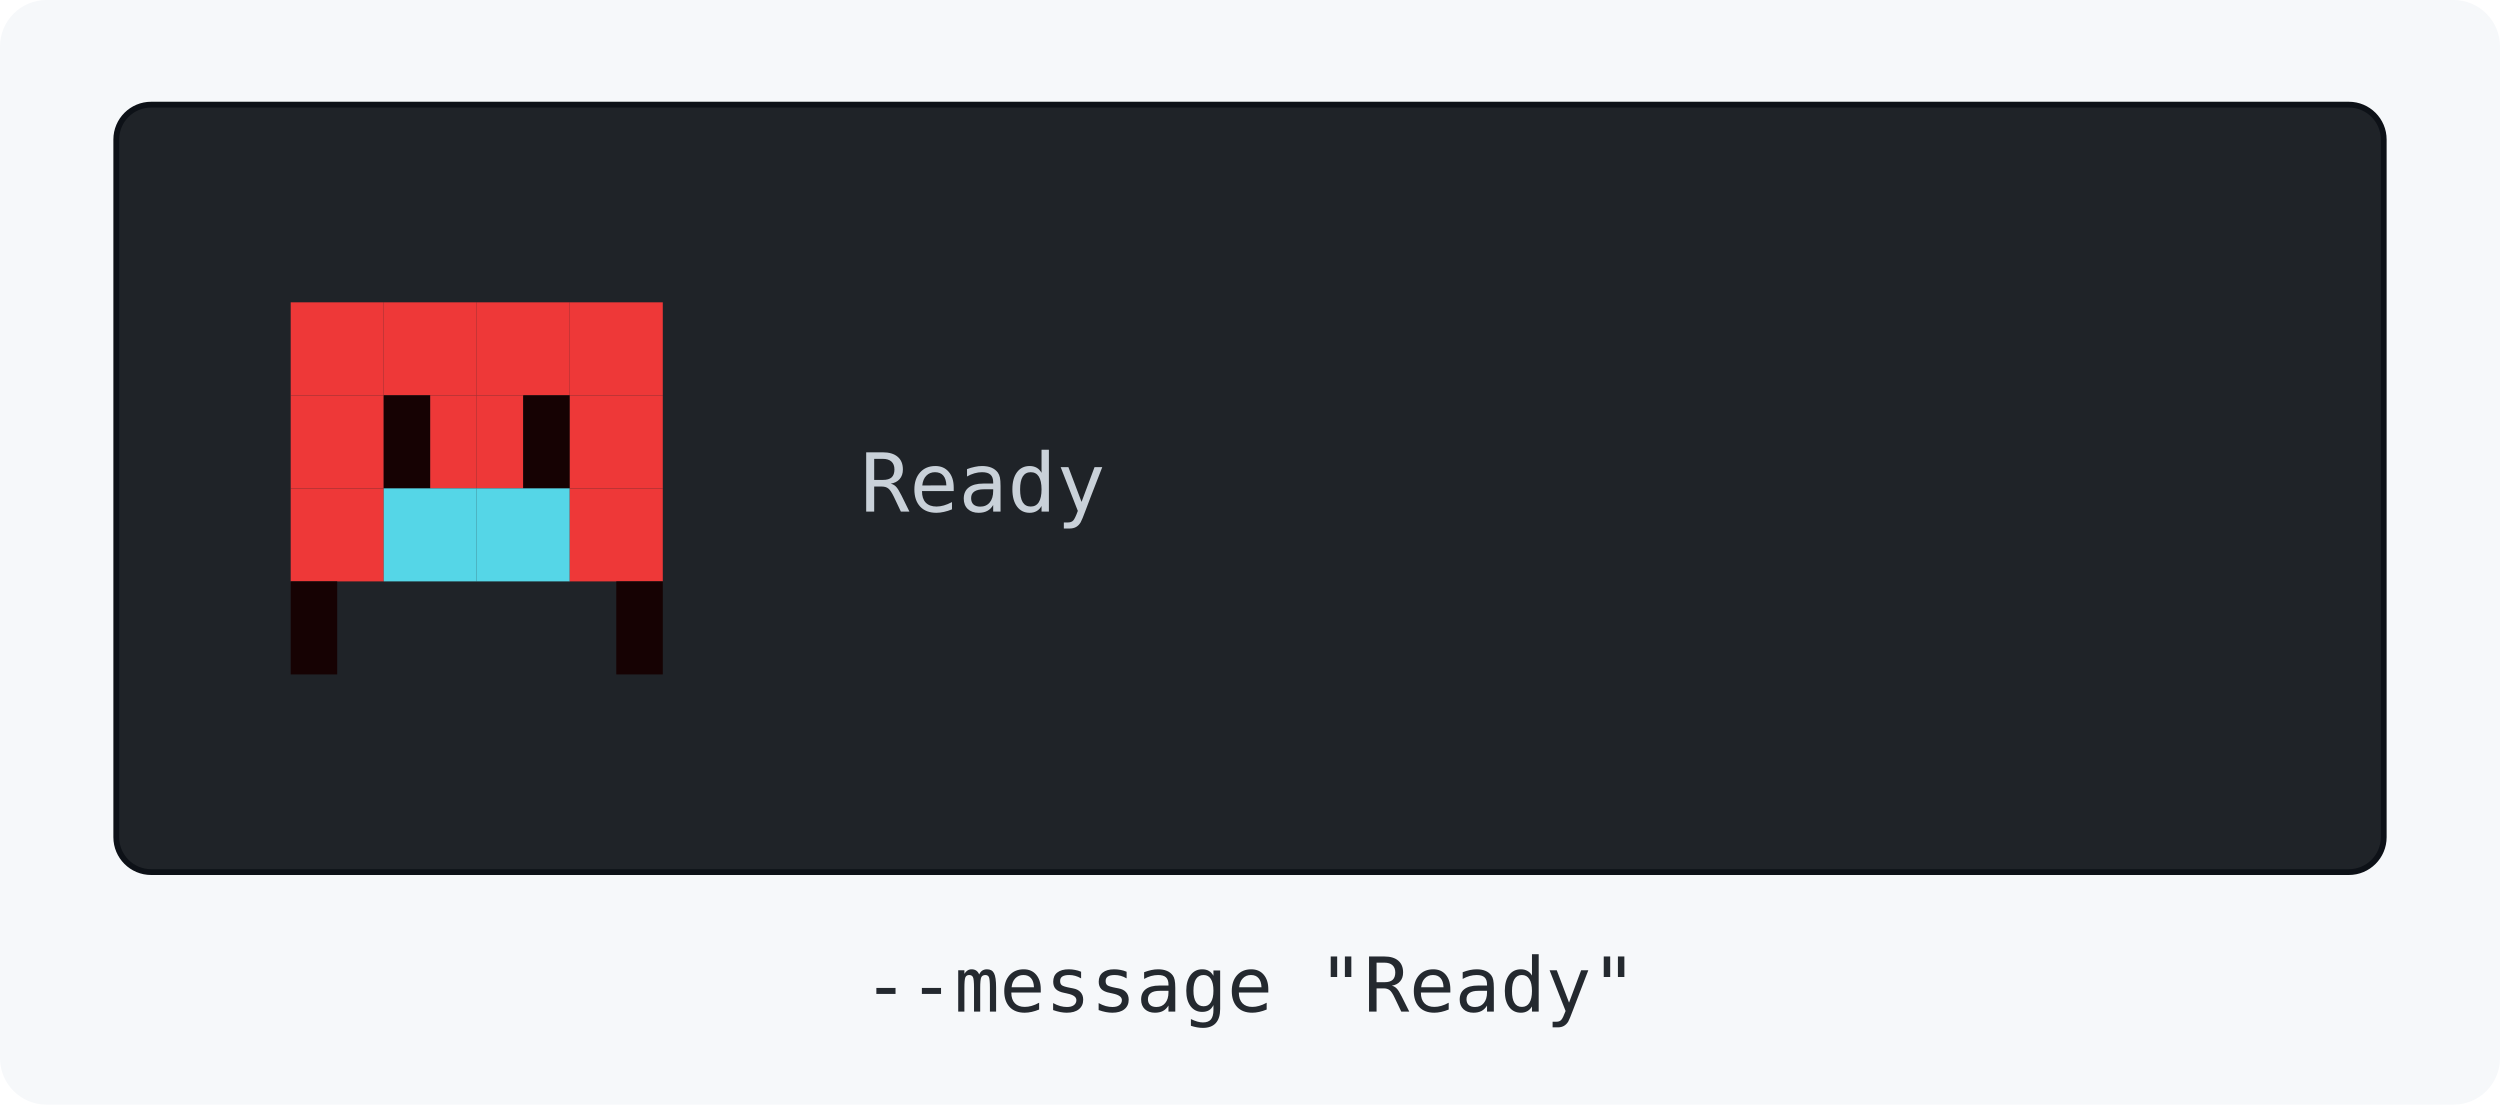
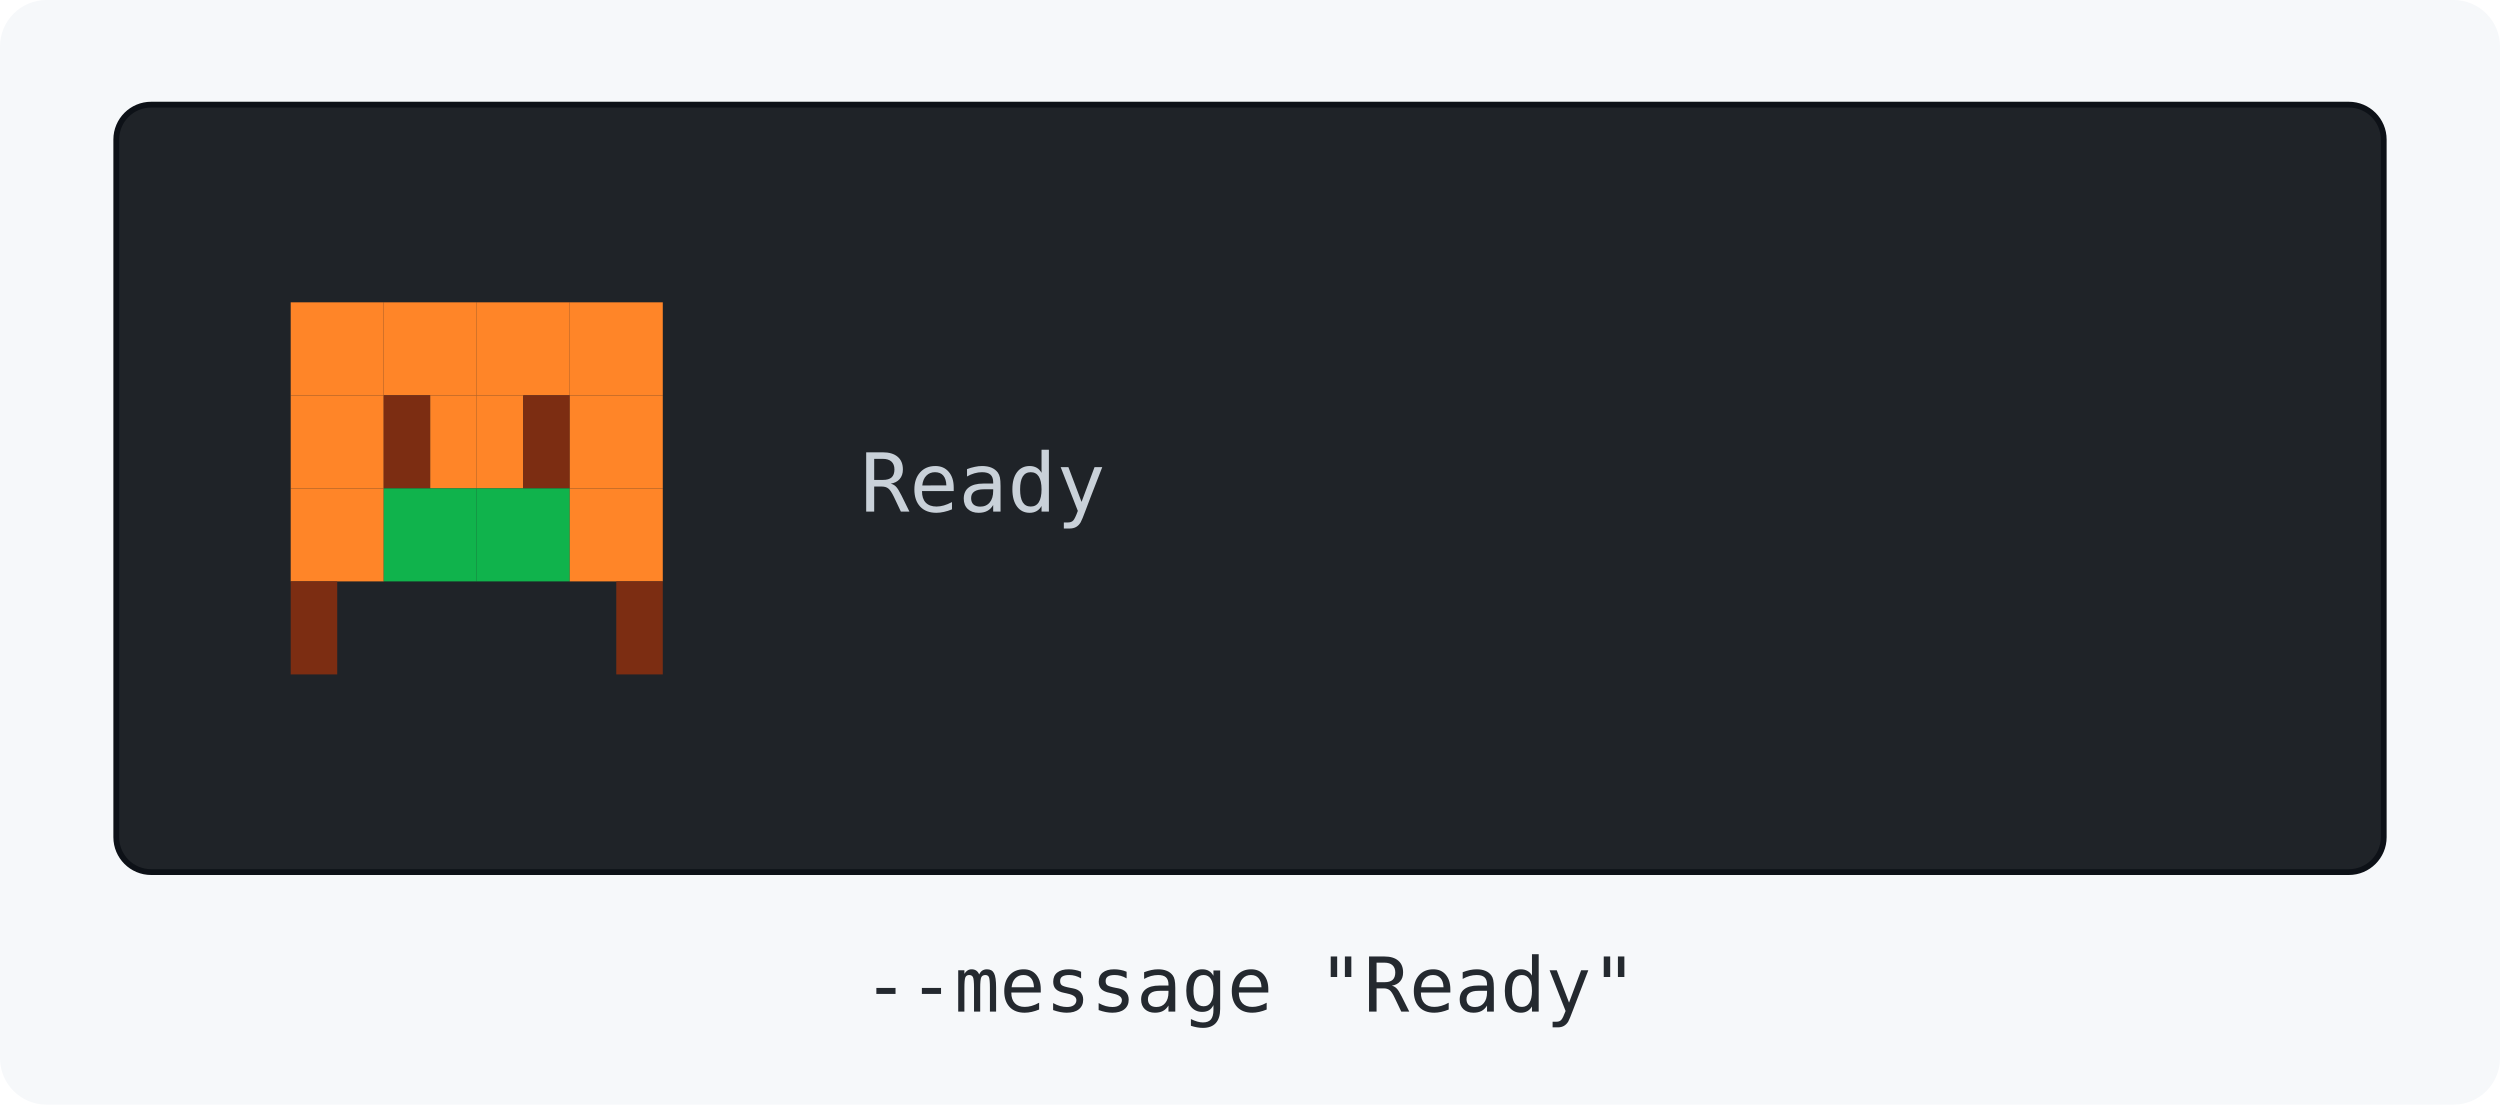
<svg xmlns="http://www.w3.org/2000/svg" width="430" height="190" viewBox="0 0 430 190" role="img" aria-label="--message &quot;Ready&quot; clingon option example">
  <rect width="430" height="190" rx="8" fill="#f6f8fa" />
  <rect x="20" y="18" width="390" height="132" rx="6" fill="#1f2328" stroke="#0d1117" />
-   <rect x="50" y="52" width="16" height="16" fill="#ee3838" />
-   <rect x="66" y="52" width="16" height="16" fill="#ee3838" />
-   <rect x="82" y="52" width="16" height="16" fill="#ee3838" />
-   <rect x="98" y="52" width="16" height="16" fill="#ee3838" />
-   <rect x="50" y="68" width="16" height="16" fill="#ee3838" />
-   <rect x="66" y="68" width="8" height="16" fill="#160203" />
-   <rect x="74" y="68" width="8" height="16" fill="#ee3838" />
-   <rect x="82" y="68" width="8" height="16" fill="#ee3838" />
-   <rect x="90" y="68" width="8" height="16" fill="#160203" />
-   <rect x="98" y="68" width="16" height="16" fill="#ee3838" />
-   <rect x="50" y="84" width="16" height="16" fill="#ee3838" />
-   <rect x="66" y="84" width="16" height="16" fill="#55d6e7" />
-   <rect x="82" y="84" width="16" height="16" fill="#55d6e7" />
-   <rect x="98" y="84" width="16" height="16" fill="#ee3838" />
-   <rect x="50" y="100" width="8" height="16" fill="#160203" />
-   <rect x="106" y="100" width="8" height="16" fill="#160203" />
+   <rect x="50" y="52" width="16" height="16" fill="#ff8528" />
+   <rect x="66" y="52" width="16" height="16" fill="#ff8528" />
+   <rect x="82" y="52" width="16" height="16" fill="#ff8528" />
+   <rect x="98" y="52" width="16" height="16" fill="#ff8528" />
+   <rect x="50" y="68" width="16" height="16" fill="#ff8528" />
+   <rect x="66" y="68" width="8" height="16" fill="#7c2d12" />
+   <rect x="74" y="68" width="8" height="16" fill="#ff8528" />
+   <rect x="82" y="68" width="8" height="16" fill="#ff8528" />
+   <rect x="90" y="68" width="8" height="16" fill="#7c2d12" />
+   <rect x="98" y="68" width="16" height="16" fill="#ff8528" />
+   <rect x="50" y="84" width="16" height="16" fill="#ff8528" />
+   <rect x="66" y="84" width="16" height="16" fill="#10b34c" />
+   <rect x="82" y="84" width="16" height="16" fill="#10b34c" />
+   <rect x="98" y="84" width="16" height="16" fill="#ff8528" />
+   <rect x="50" y="100" width="8" height="16" fill="#7c2d12" />
+   <rect x="106" y="100" width="8" height="16" fill="#7c2d12" />
  <text x="148" y="88" text-anchor="start" font-family="ui-monospace, SFMono-Regular, Menlo, Consolas, monospace" font-size="14" font-weight="400" fill="#c9d1d9">Ready</text>
  <text x="215" y="174" text-anchor="middle" font-family="ui-monospace, SFMono-Regular, Menlo, Consolas, monospace" font-size="13" font-weight="400" fill="#24292f">--message "Ready"</text>
</svg>
